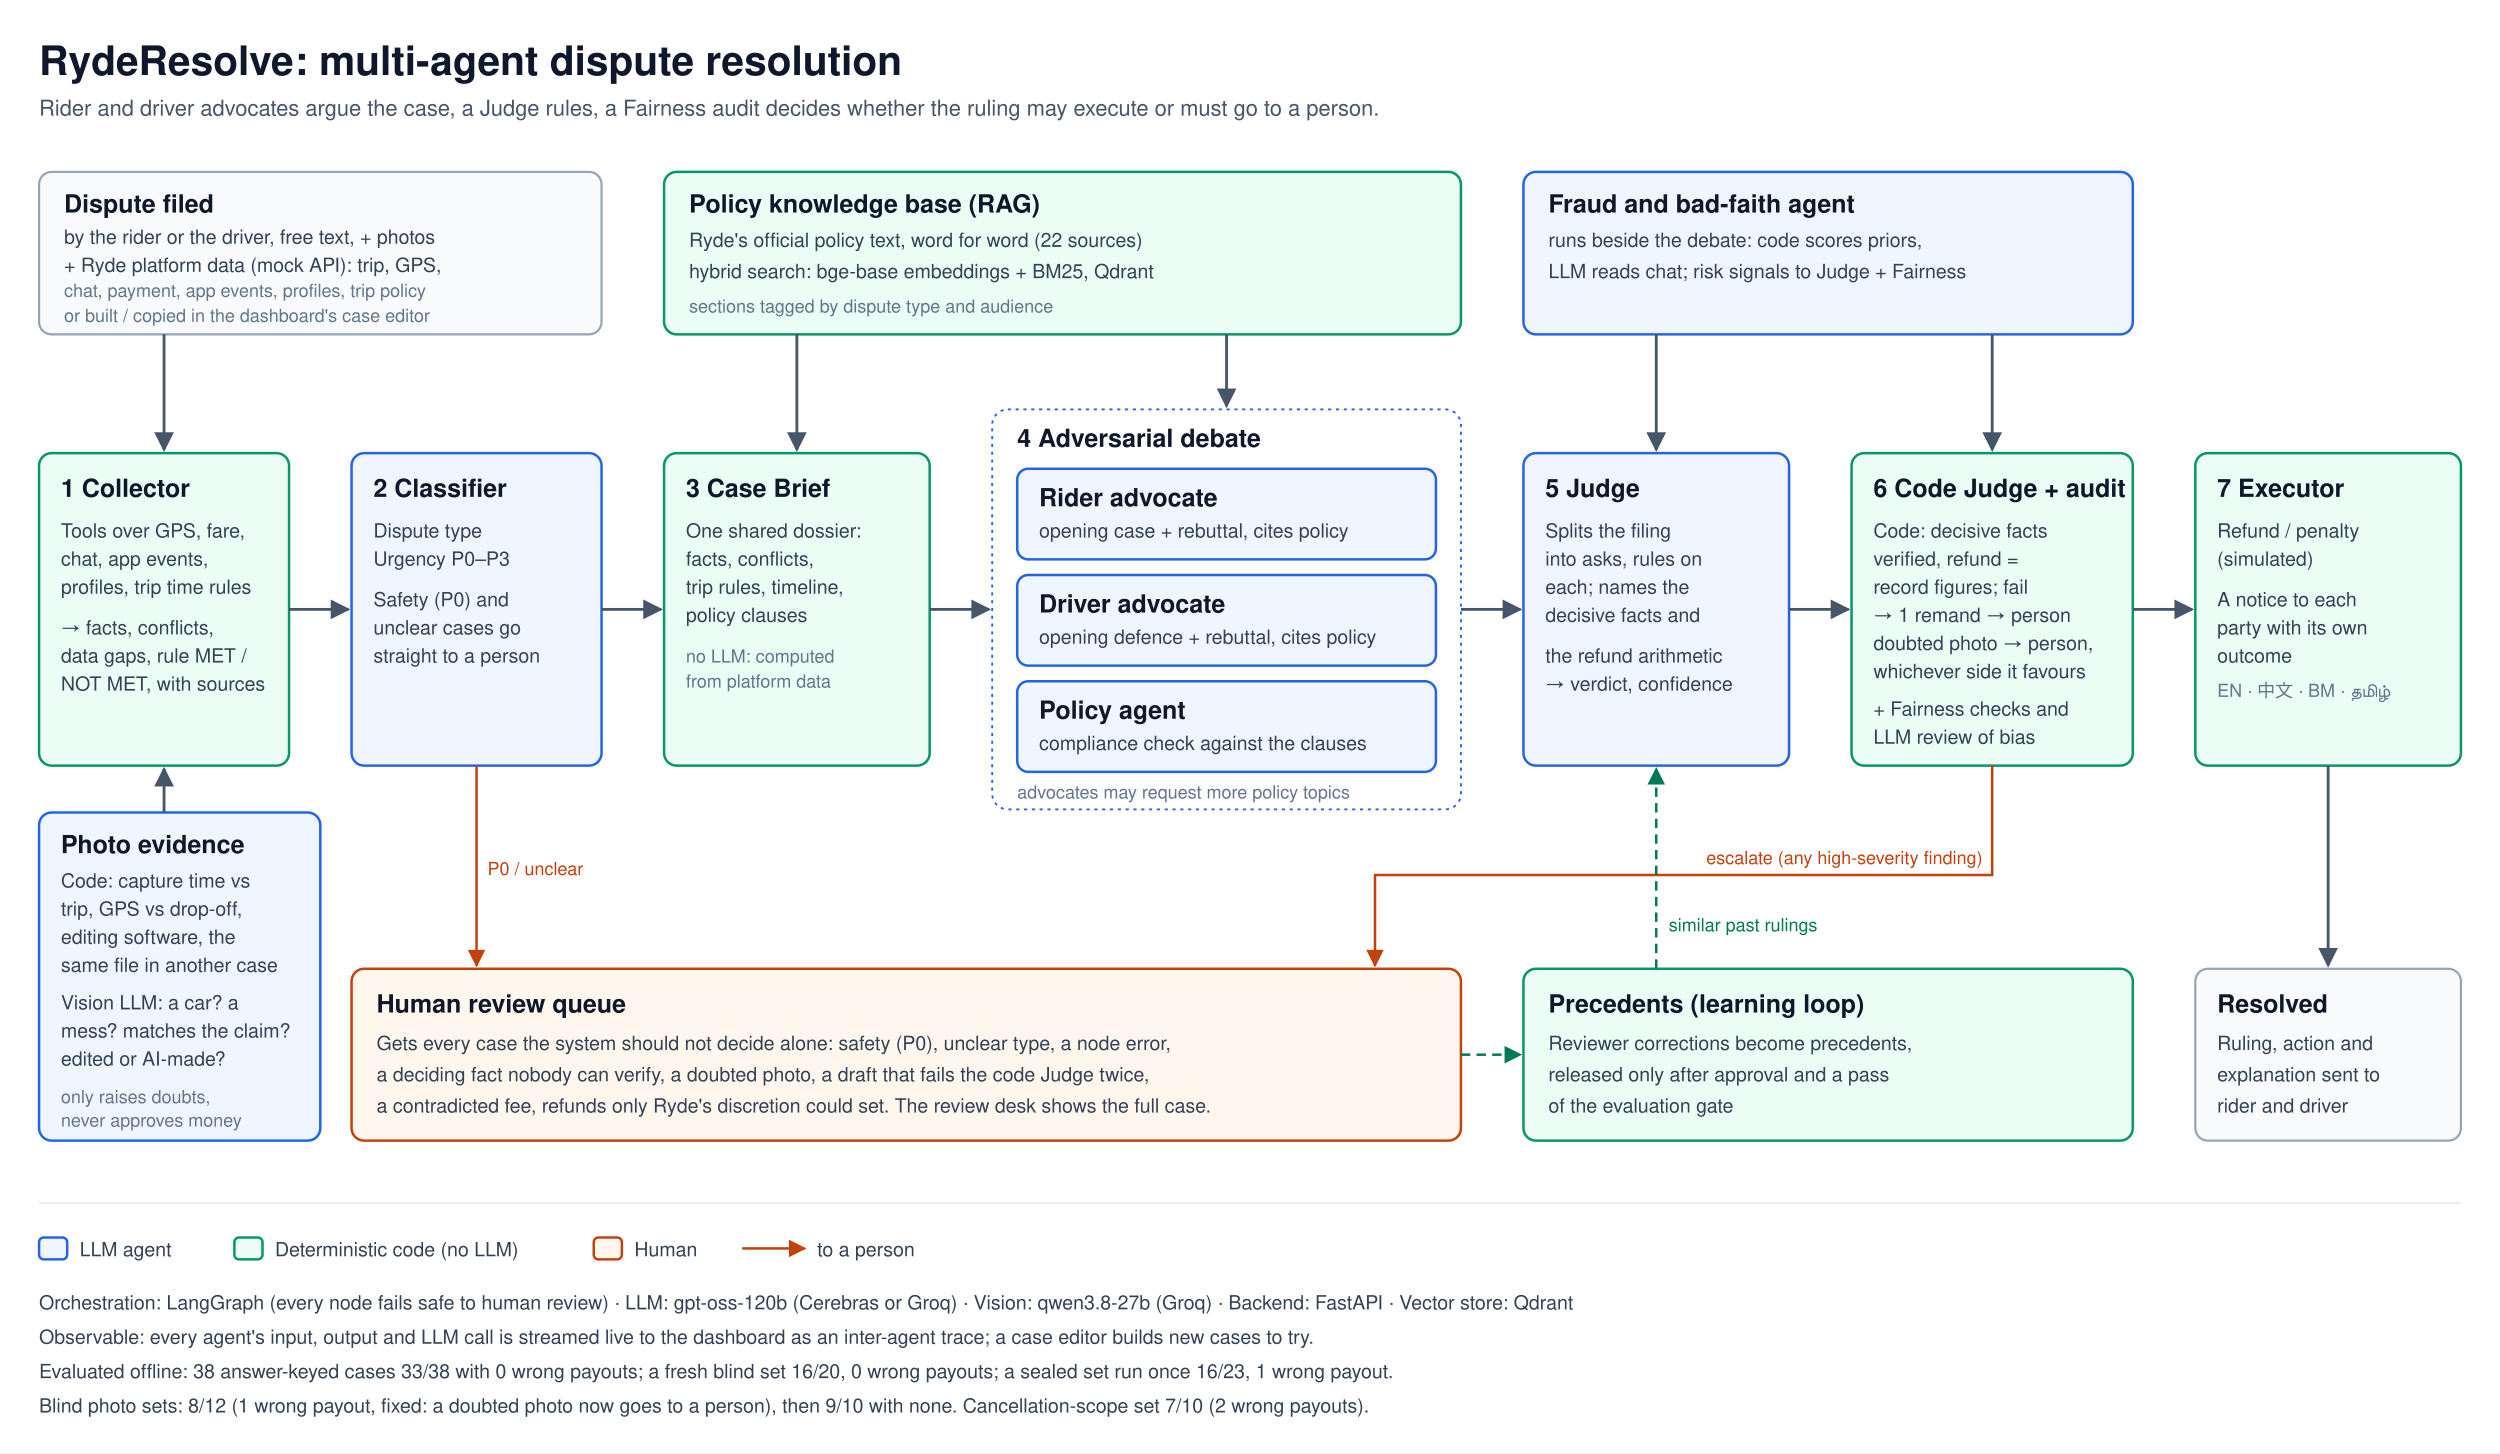
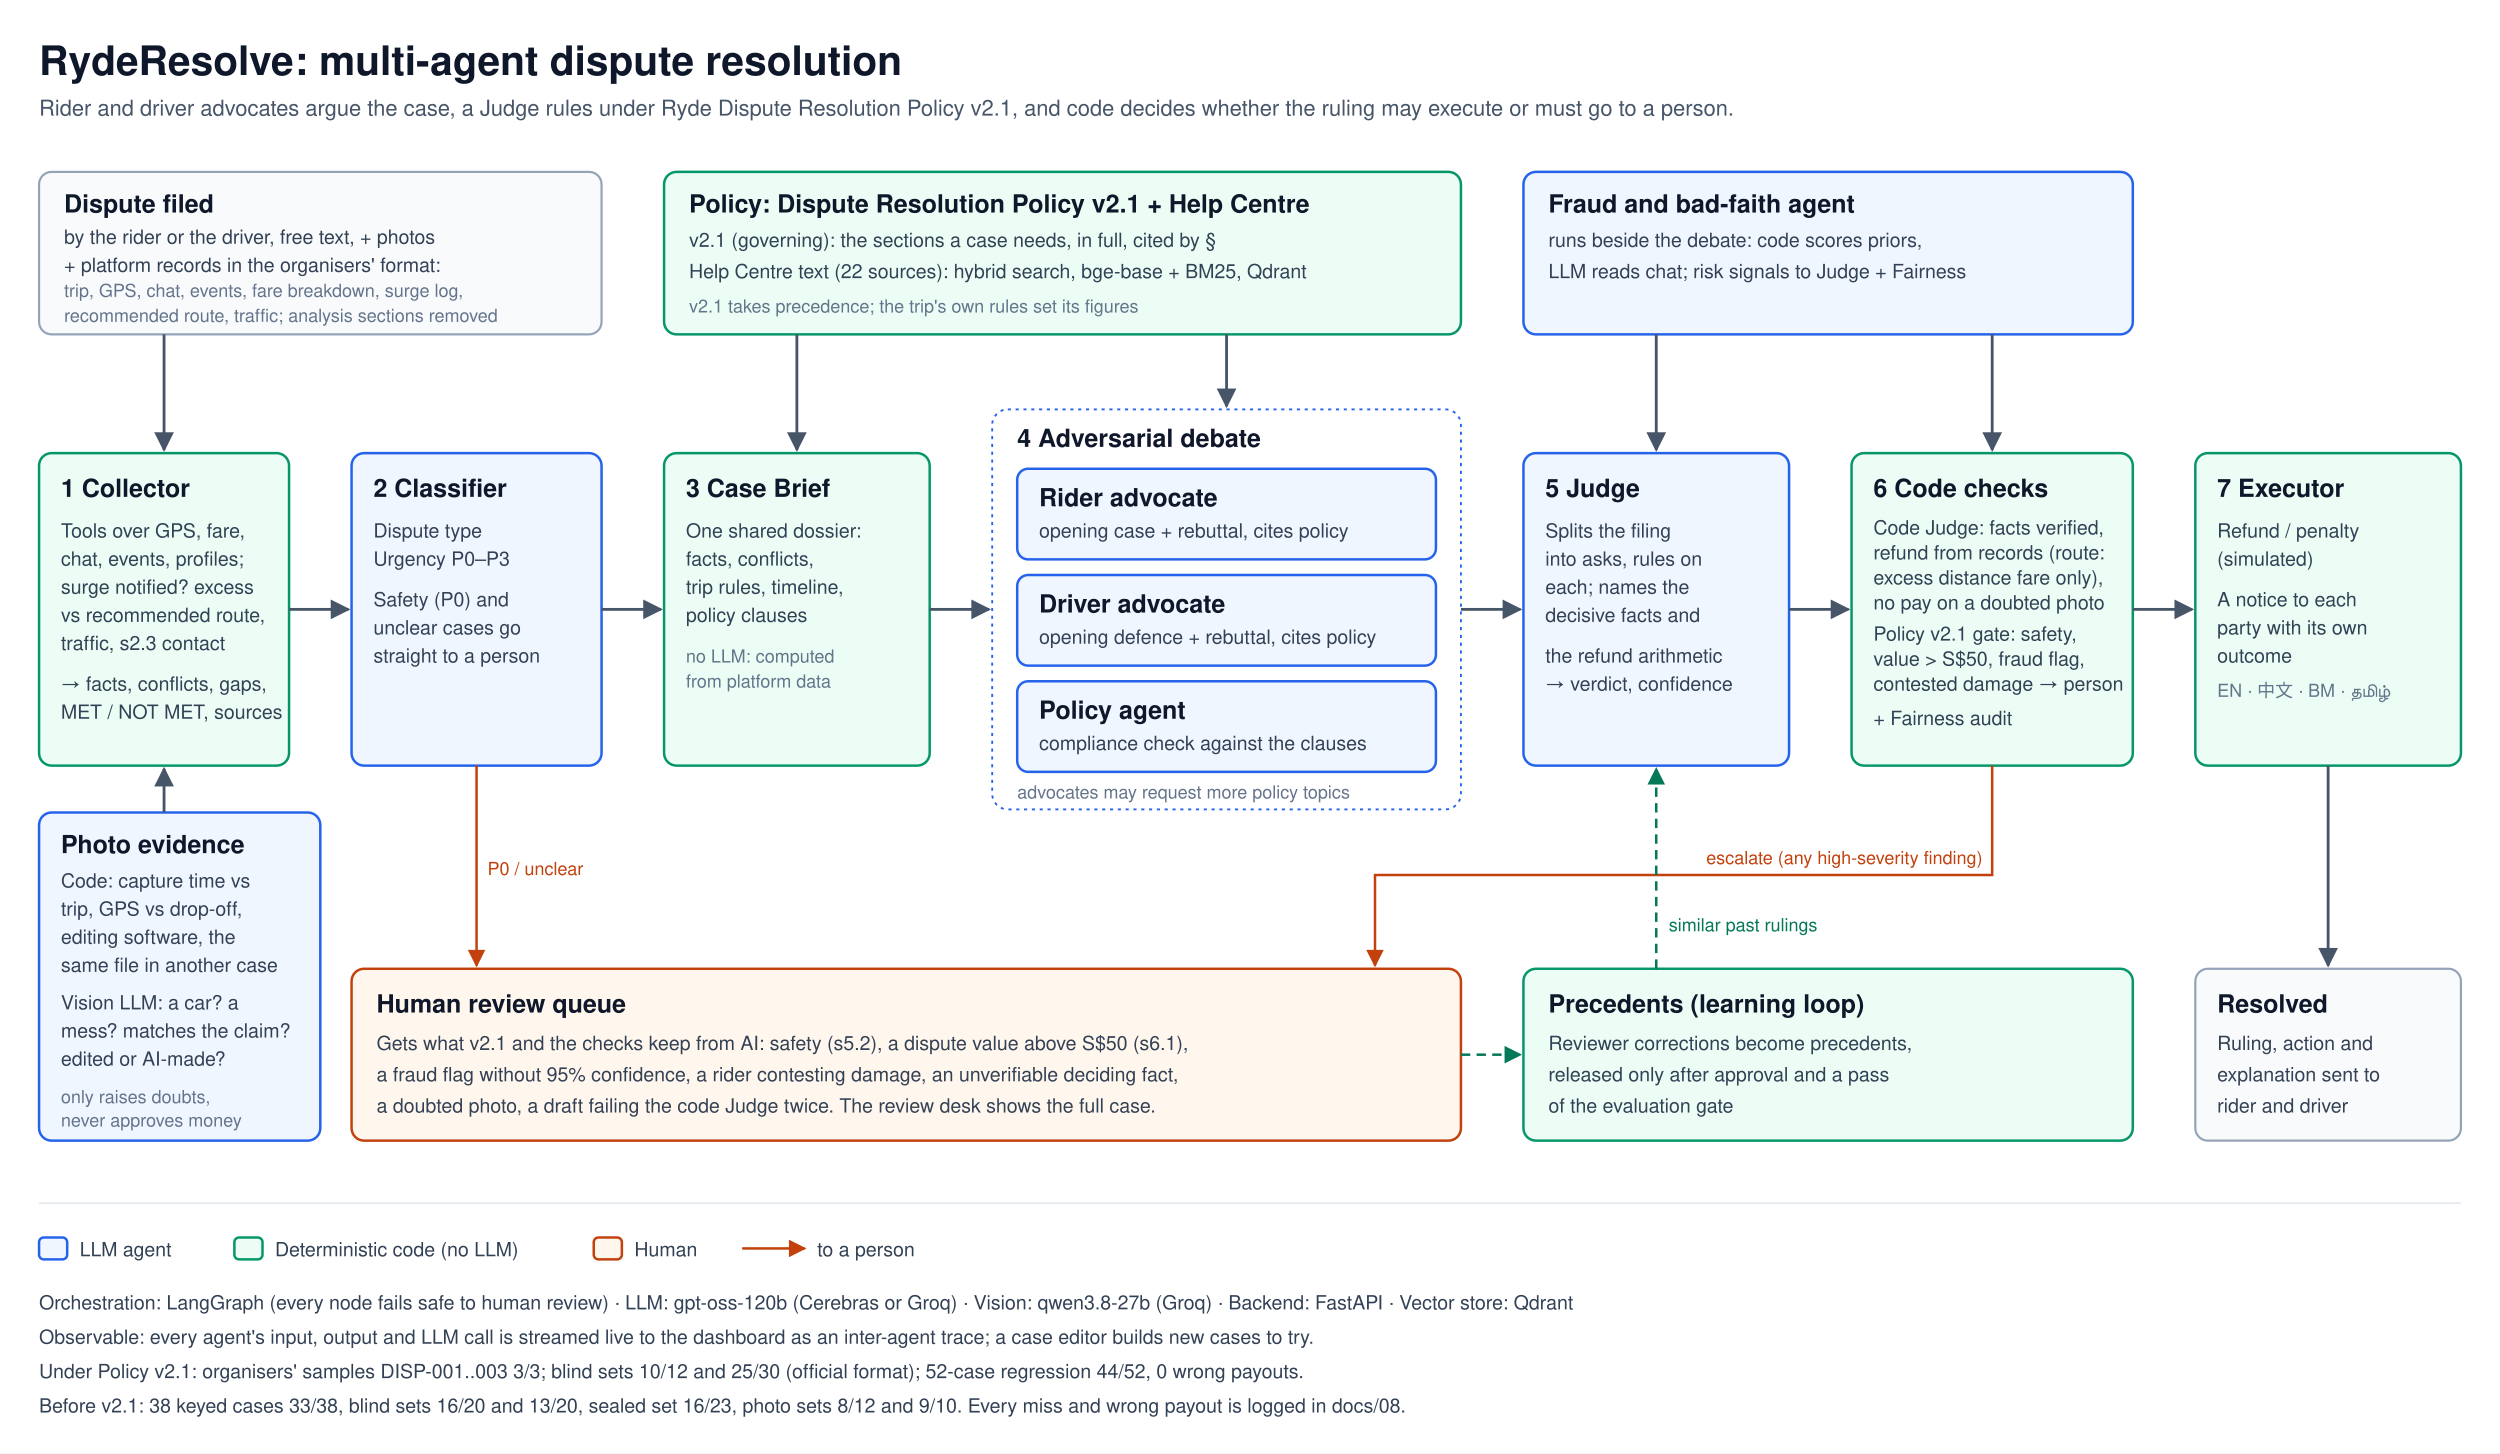
<svg xmlns="http://www.w3.org/2000/svg" width="1600" height="930" viewBox="0 0 1600 930" font-family="Segoe UI, Helvetica, Arial, sans-serif">
  <defs>
    <marker id="a" viewBox="0 0 10 10" refX="9" refY="5" markerWidth="7" markerHeight="7" orient="auto-start-reverse">
      <path d="M0,0 L10,5 L0,10 z" fill="#475569" />
    </marker>
    <marker id="ao" viewBox="0 0 10 10" refX="9" refY="5" markerWidth="7" markerHeight="7" orient="auto-start-reverse">
      <path d="M0,0 L10,5 L0,10 z" fill="#c2410c" />
    </marker>
    <marker id="ag" viewBox="0 0 10 10" refX="9" refY="5" markerWidth="7" markerHeight="7" orient="auto-start-reverse">
      <path d="M0,0 L10,5 L0,10 z" fill="#047857" />
    </marker>
    <style>
      .t  { font-size: 16px; font-weight: 700; fill: #0f172a; }
      .s  { font-size: 12.5px; fill: #334155; }
      .k  { font-size: 11.5px; fill: #64748b; }
      .h  { font-size: 26px; font-weight: 700; fill: #0f172a; }
      .sub{ font-size: 14px; fill: #475569; }
      .llm  { fill: #eff6ff; stroke: #2563eb; stroke-width: 1.6; }
      .code { fill: #ecfdf5; stroke: #059669; stroke-width: 1.6; }
      .hum  { fill: #fff7ed; stroke: #c2410c; stroke-width: 1.6; }
      .data { fill: #f8fafc; stroke: #94a3b8; stroke-width: 1.4; }
      .plan { fill: #ffffff; stroke: #94a3b8; stroke-width: 1.4; stroke-dasharray: 6 4; }
      .wrap { fill: none; stroke: #2563eb; stroke-width: 1.2; stroke-dasharray: 2 3; }
      .ln  { stroke: #475569; stroke-width: 1.8; fill: none; }
      .lo  { stroke: #c2410c; stroke-width: 1.6; fill: none; }
      .lg  { stroke: #047857; stroke-width: 1.6; fill: none; stroke-dasharray: 6 4; }
      .lp  { stroke: #94a3b8; stroke-width: 1.4; fill: none; stroke-dasharray: 6 4; }
      .lab { font-size: 11.5px; fill: #c2410c; }
      .labg{ font-size: 11.5px; fill: #047857; }
    </style>
  </defs>
  <rect width="1600" height="930" fill="#ffffff" />
  <text x="25" y="48" class="h">RydeResolve: multi-agent dispute resolution</text>
-   <text x="25" y="74" class="sub">Rider and driver advocates argue the case, a Judge rules, a Fairness audit decides whether the ruling may execute or must go to a person.</text>
+   <text x="25" y="74" class="sub">Rider and driver advocates argue the case, a Judge rules under Ryde Dispute Resolution Policy v2.1, and code decides whether the ruling may execute or must go to a person.</text>
  <rect x="25" y="110" width="360" height="104" rx="8" class="data" />
  <text x="41" y="136" class="t">Dispute filed</text>
  <text x="41" y="156" class="s">by the rider or the driver, free text, + photos</text>
-   <text x="41" y="174" class="s">+ Ryde platform data (mock API): trip, GPS,</text>
-   <text x="41" y="190" class="k">chat, payment, app events, profiles, trip policy</text>
-   <text x="41" y="206" class="k">or built / copied in the dashboard's case editor</text>
+   <text x="41" y="174" class="s">+ platform records in the organisers' format:</text>
+   <text x="41" y="190" class="k">trip, GPS, chat, events, fare breakdown, surge log,</text>
+   <text x="41" y="206" class="k">recommended route, traffic; analysis sections removed</text>
  <rect x="425" y="110" width="510" height="104" rx="8" class="code" />
-   <text x="441" y="136" class="t">Policy knowledge base (RAG)</text>
-   <text x="441" y="158" class="s">Ryde's official policy text, word for word (22 sources)</text>
-   <text x="441" y="178" class="s">hybrid search: bge-base embeddings + BM25, Qdrant</text>
-   <text x="441" y="200" class="k">sections tagged by dispute type and audience</text>
+   <text x="441" y="136" class="t">Policy: Dispute Resolution Policy v2.1 + Help Centre</text>
+   <text x="441" y="158" class="s">v2.1 (governing): the sections a case needs, in full, cited by §</text>
+   <text x="441" y="178" class="s">Help Centre text (22 sources): hybrid search, bge-base + BM25, Qdrant</text>
+   <text x="441" y="200" class="k">v2.1 takes precedence; the trip's own rules set its figures</text>
  <rect x="975" y="110" width="390" height="104" rx="8" class="llm" />
  <text x="991" y="136" class="t">Fraud and bad-faith agent</text>
  <text x="991" y="158" class="s">runs beside the debate: code scores priors,</text>
  <text x="991" y="178" class="s">LLM reads chat; risk signals to Judge + Fairness</text>
  <rect x="25" y="290" width="160" height="200" rx="8" class="code" />
  <text x="39" y="318" class="t">1  Collector</text>
  <text x="39" y="344" class="s">Tools over GPS, fare,</text>
-   <text x="39" y="362" class="s">chat, app events,</text>
-   <text x="39" y="380" class="s">profiles, trip time rules</text>
-   <text x="39" y="406" class="s">→ facts, conflicts,</text>
-   <text x="39" y="424" class="s">data gaps, rule MET /</text>
-   <text x="39" y="442" class="s">NOT MET, with sources</text>
+   <text x="39" y="362" class="s">chat, events, profiles;</text>
+   <text x="39" y="380" class="s">surge notified? excess</text>
+   <text x="39" y="398" class="s">vs recommended route,</text>
+   <text x="39" y="416" class="s">traffic, s2.3 contact</text>
+   <text x="39" y="442" class="s">→ facts, conflicts, gaps,</text>
+   <text x="39" y="460" class="s">MET / NOT MET, sources</text>
  <rect x="225" y="290" width="160" height="200" rx="8" class="llm" />
  <text x="239" y="318" class="t">2  Classifier</text>
  <text x="239" y="344" class="s">Dispute type</text>
  <text x="239" y="362" class="s">Urgency P0–P3</text>
  <text x="239" y="388" class="s">Safety (P0) and</text>
  <text x="239" y="406" class="s">unclear cases go</text>
  <text x="239" y="424" class="s">straight to a person</text>
  <rect x="425" y="290" width="170" height="200" rx="8" class="code" />
  <text x="439" y="318" class="t">3  Case Brief</text>
  <text x="439" y="344" class="s">One shared dossier:</text>
  <text x="439" y="362" class="s">facts, conflicts,</text>
  <text x="439" y="380" class="s">trip rules, timeline,</text>
  <text x="439" y="398" class="s">policy clauses</text>
  <text x="439" y="424" class="k">no LLM: computed</text>
  <text x="439" y="440" class="k">from platform data</text>
  <rect x="635" y="262" width="300" height="256" rx="10" class="wrap" />
  <text x="651" y="286" class="t">4  Adversarial debate</text>
  <rect x="651" y="300" width="268" height="58" rx="7" class="llm" />
  <text x="665" y="324" class="t" font-size="14">Rider advocate</text>
  <text x="665" y="344" class="s">opening case + rebuttal, cites policy</text>
  <rect x="651" y="368" width="268" height="58" rx="7" class="llm" />
  <text x="665" y="392" class="t" font-size="14">Driver advocate</text>
  <text x="665" y="412" class="s">opening defence + rebuttal, cites policy</text>
  <rect x="651" y="436" width="268" height="58" rx="7" class="llm" />
  <text x="665" y="460" class="t" font-size="14">Policy agent</text>
  <text x="665" y="480" class="s">compliance check against the clauses</text>
  <text x="651" y="511" class="k">advocates may request more policy topics</text>
  <rect x="975" y="290" width="170" height="200" rx="8" class="llm" />
  <text x="989" y="318" class="t">5  Judge</text>
  <text x="989" y="344" class="s">Splits the filing</text>
  <text x="989" y="362" class="s">into asks, rules on</text>
  <text x="989" y="380" class="s">each; names the</text>
  <text x="989" y="398" class="s">decisive facts and</text>
  <text x="989" y="424" class="s">the refund arithmetic</text>
  <text x="989" y="442" class="s">→ verdict, confidence</text>
  <rect x="1185" y="290" width="180" height="200" rx="8" class="code" />
-   <text x="1199" y="318" class="t">6  Code Judge + audit</text>
-   <text x="1199" y="344" class="s">Code: decisive facts</text>
-   <text x="1199" y="362" class="s">verified, refund =</text>
-   <text x="1199" y="380" class="s">record figures; fail</text>
-   <text x="1199" y="398" class="s">→ 1 remand → person</text>
-   <text x="1199" y="416" class="s">doubted photo → person,</text>
-   <text x="1199" y="434" class="s">whichever side it favours</text>
-   <text x="1199" y="458" class="s">+ Fairness checks and</text>
-   <text x="1199" y="476" class="s">LLM review of bias</text>
+   <text x="1199" y="318" class="t">6  Code checks</text>
+   <text x="1199" y="342" class="s">Code Judge: facts verified,</text>
+   <text x="1199" y="358" class="s">refund from records (route:</text>
+   <text x="1199" y="374" class="s">excess distance fare only),</text>
+   <text x="1199" y="390" class="s">no pay on a doubted photo</text>
+   <text x="1199" y="410" class="s">Policy v2.1 gate: safety,</text>
+   <text x="1199" y="426" class="s">value &gt; S$50, fraud flag,</text>
+   <text x="1199" y="442" class="s">contested damage → person</text>
+   <text x="1199" y="464" class="s">+ Fairness audit</text>
  <rect x="1405" y="290" width="170" height="200" rx="8" class="code" />
  <text x="1419" y="318" class="t">7  Executor</text>
  <text x="1419" y="344" class="s">Refund / penalty</text>
  <text x="1419" y="362" class="s">(simulated)</text>
  <text x="1419" y="388" class="s">A notice to each</text>
  <text x="1419" y="406" class="s">party with its own</text>
  <text x="1419" y="424" class="s">outcome</text>
  <text x="1419" y="446" class="k">EN · 中文 · BM · தமிழ்</text>
  <rect x="25" y="520" width="180" height="210" rx="8" class="llm" />
  <text x="39" y="546" class="t">Photo evidence</text>
  <text x="39" y="568" class="s">Code: capture time vs</text>
  <text x="39" y="586" class="s">trip, GPS vs drop-off,</text>
  <text x="39" y="604" class="s">editing software, the</text>
  <text x="39" y="622" class="s">same file in another case</text>
  <text x="39" y="646" class="s">Vision LLM: a car? a</text>
  <text x="39" y="664" class="s">mess? matches the claim?</text>
  <text x="39" y="682" class="s">edited or AI-made?</text>
  <text x="39" y="706" class="k">only raises doubts,</text>
  <text x="39" y="721" class="k">never approves money</text>
  <line x1="105" y1="520" x2="105" y2="492" class="ln" marker-end="url(#a)" />
  <line x1="105" y1="214" x2="105" y2="288" class="ln" marker-end="url(#a)" />
  <line x1="185" y1="390" x2="223" y2="390" class="ln" marker-end="url(#a)" />
  <line x1="385" y1="390" x2="423" y2="390" class="ln" marker-end="url(#a)" />
  <line x1="595" y1="390" x2="633" y2="390" class="ln" marker-end="url(#a)" />
  <line x1="935" y1="390" x2="973" y2="390" class="ln" marker-end="url(#a)" />
  <line x1="1145" y1="390" x2="1183" y2="390" class="ln" marker-end="url(#a)" />
  <line x1="1365" y1="390" x2="1403" y2="390" class="ln" marker-end="url(#a)" />
  <line x1="510" y1="214" x2="510" y2="288" class="ln" marker-end="url(#a)" />
  <line x1="785" y1="214" x2="785" y2="260" class="ln" marker-end="url(#a)" />
  <line x1="1060" y1="214" x2="1060" y2="288" class="ln" marker-end="url(#a)" />
  <line x1="1275" y1="214" x2="1275" y2="288" class="ln" marker-end="url(#a)" />
  <rect x="225" y="620" width="710" height="110" rx="8" class="hum" />
  <text x="241" y="648" class="t">Human review queue</text>
-   <text x="241" y="672" class="s">Gets every case the system should not decide alone: safety (P0), unclear type, a node error,</text>
-   <text x="241" y="692" class="s">a deciding fact nobody can verify, a doubted photo, a draft that fails the code Judge twice,</text>
-   <text x="241" y="712" class="s">a contradicted fee, refunds only Ryde's discretion could set. The review desk shows the full case.</text>
+   <text x="241" y="672" class="s">Gets what v2.1 and the checks keep from AI: safety (s5.2), a dispute value above S$50 (s6.1),</text>
+   <text x="241" y="692" class="s">a fraud flag without 95% confidence, a rider contesting damage, an unverifiable deciding fact,</text>
+   <text x="241" y="712" class="s">a doubted photo, a draft failing the code Judge twice. The review desk shows the full case.</text>
  <rect x="975" y="620" width="390" height="110" rx="8" class="code" />
  <text x="991" y="648" class="t">Precedents (learning loop)</text>
  <text x="991" y="672" class="s">Reviewer corrections become precedents,</text>
  <text x="991" y="692" class="s">released only after approval and a pass</text>
  <text x="991" y="712" class="s">of the evaluation gate</text>
  <rect x="1405" y="620" width="170" height="110" rx="8" class="data" />
  <text x="1419" y="648" class="t">Resolved</text>
  <text x="1419" y="672" class="s">Ruling, action and</text>
  <text x="1419" y="692" class="s">explanation sent to</text>
  <text x="1419" y="712" class="s">rider and driver</text>
  <path d="M305,490 L305,618" class="lo" marker-end="url(#ao)" />
  <text x="312" y="560" class="lab">P0 / unclear</text>
  <path d="M1275,490 L1275,560 L880,560 L880,618" class="lo" marker-end="url(#ao)" />
  <text x="1092" y="553" class="lab">escalate (any high-severity finding)</text>
  <path d="M1490,490 L1490,618" class="ln" marker-end="url(#a)" />
  <line x1="935" y1="675" x2="973" y2="675" class="lg" marker-end="url(#ag)" />
  <path d="M1060,620 L1060,492" class="lg" marker-end="url(#ag)" />
  <text x="1068" y="596" class="labg">similar past rulings</text>
  <line x1="25" y1="770" x2="1575" y2="770" stroke="#e2e8f0" stroke-width="1" />
  <rect x="25" y="792" width="18" height="14" rx="3" class="llm" />
  <text x="51" y="804" class="s">LLM agent</text>
  <rect x="150" y="792" width="18" height="14" rx="3" class="code" />
  <text x="176" y="804" class="s">Deterministic code (no LLM)</text>
  <rect x="380" y="792" width="18" height="14" rx="3" class="hum" />
  <text x="406" y="804" class="s">Human</text>
  <line x1="475" y1="799" x2="515" y2="799" class="lo" marker-end="url(#ao)" />
  <text x="523" y="804" class="s">to a person</text>
  <text x="25" y="838" class="s">Orchestration: LangGraph (every node fails safe to human review) · LLM: gpt-oss-120b (Cerebras or Groq) · Vision: qwen3.8-27b (Groq) · Backend: FastAPI · Vector store: Qdrant</text>
  <text x="25" y="860" class="s">Observable: every agent's input, output and LLM call is streamed live to the dashboard as an inter-agent trace; a case editor builds new cases to try.</text>
-   <text x="25" y="882" class="s">Evaluated offline: 38 answer-keyed cases 33/38 with 0 wrong payouts; a fresh blind set 16/20, 0 wrong payouts; a sealed set run once 16/23, 1 wrong payout.</text>
-   <text x="25" y="904" class="s">Blind photo sets: 8/12 (1 wrong payout, fixed: a doubted photo now goes to a person), then 9/10 with none. Cancellation-scope set 7/10 (2 wrong payouts).</text>
+   <text x="25" y="882" class="s">Under Policy v2.1: organisers' samples DISP-001..003 3/3; blind sets 10/12 and 25/30 (official format); 52-case regression 44/52, 0 wrong payouts.</text>
+   <text x="25" y="904" class="s">Before v2.1: 38 keyed cases 33/38, blind sets 16/20 and 13/20, sealed set 16/23, photo sets 8/12 and 9/10. Every miss and wrong payout is logged in docs/08.</text>
</svg>
